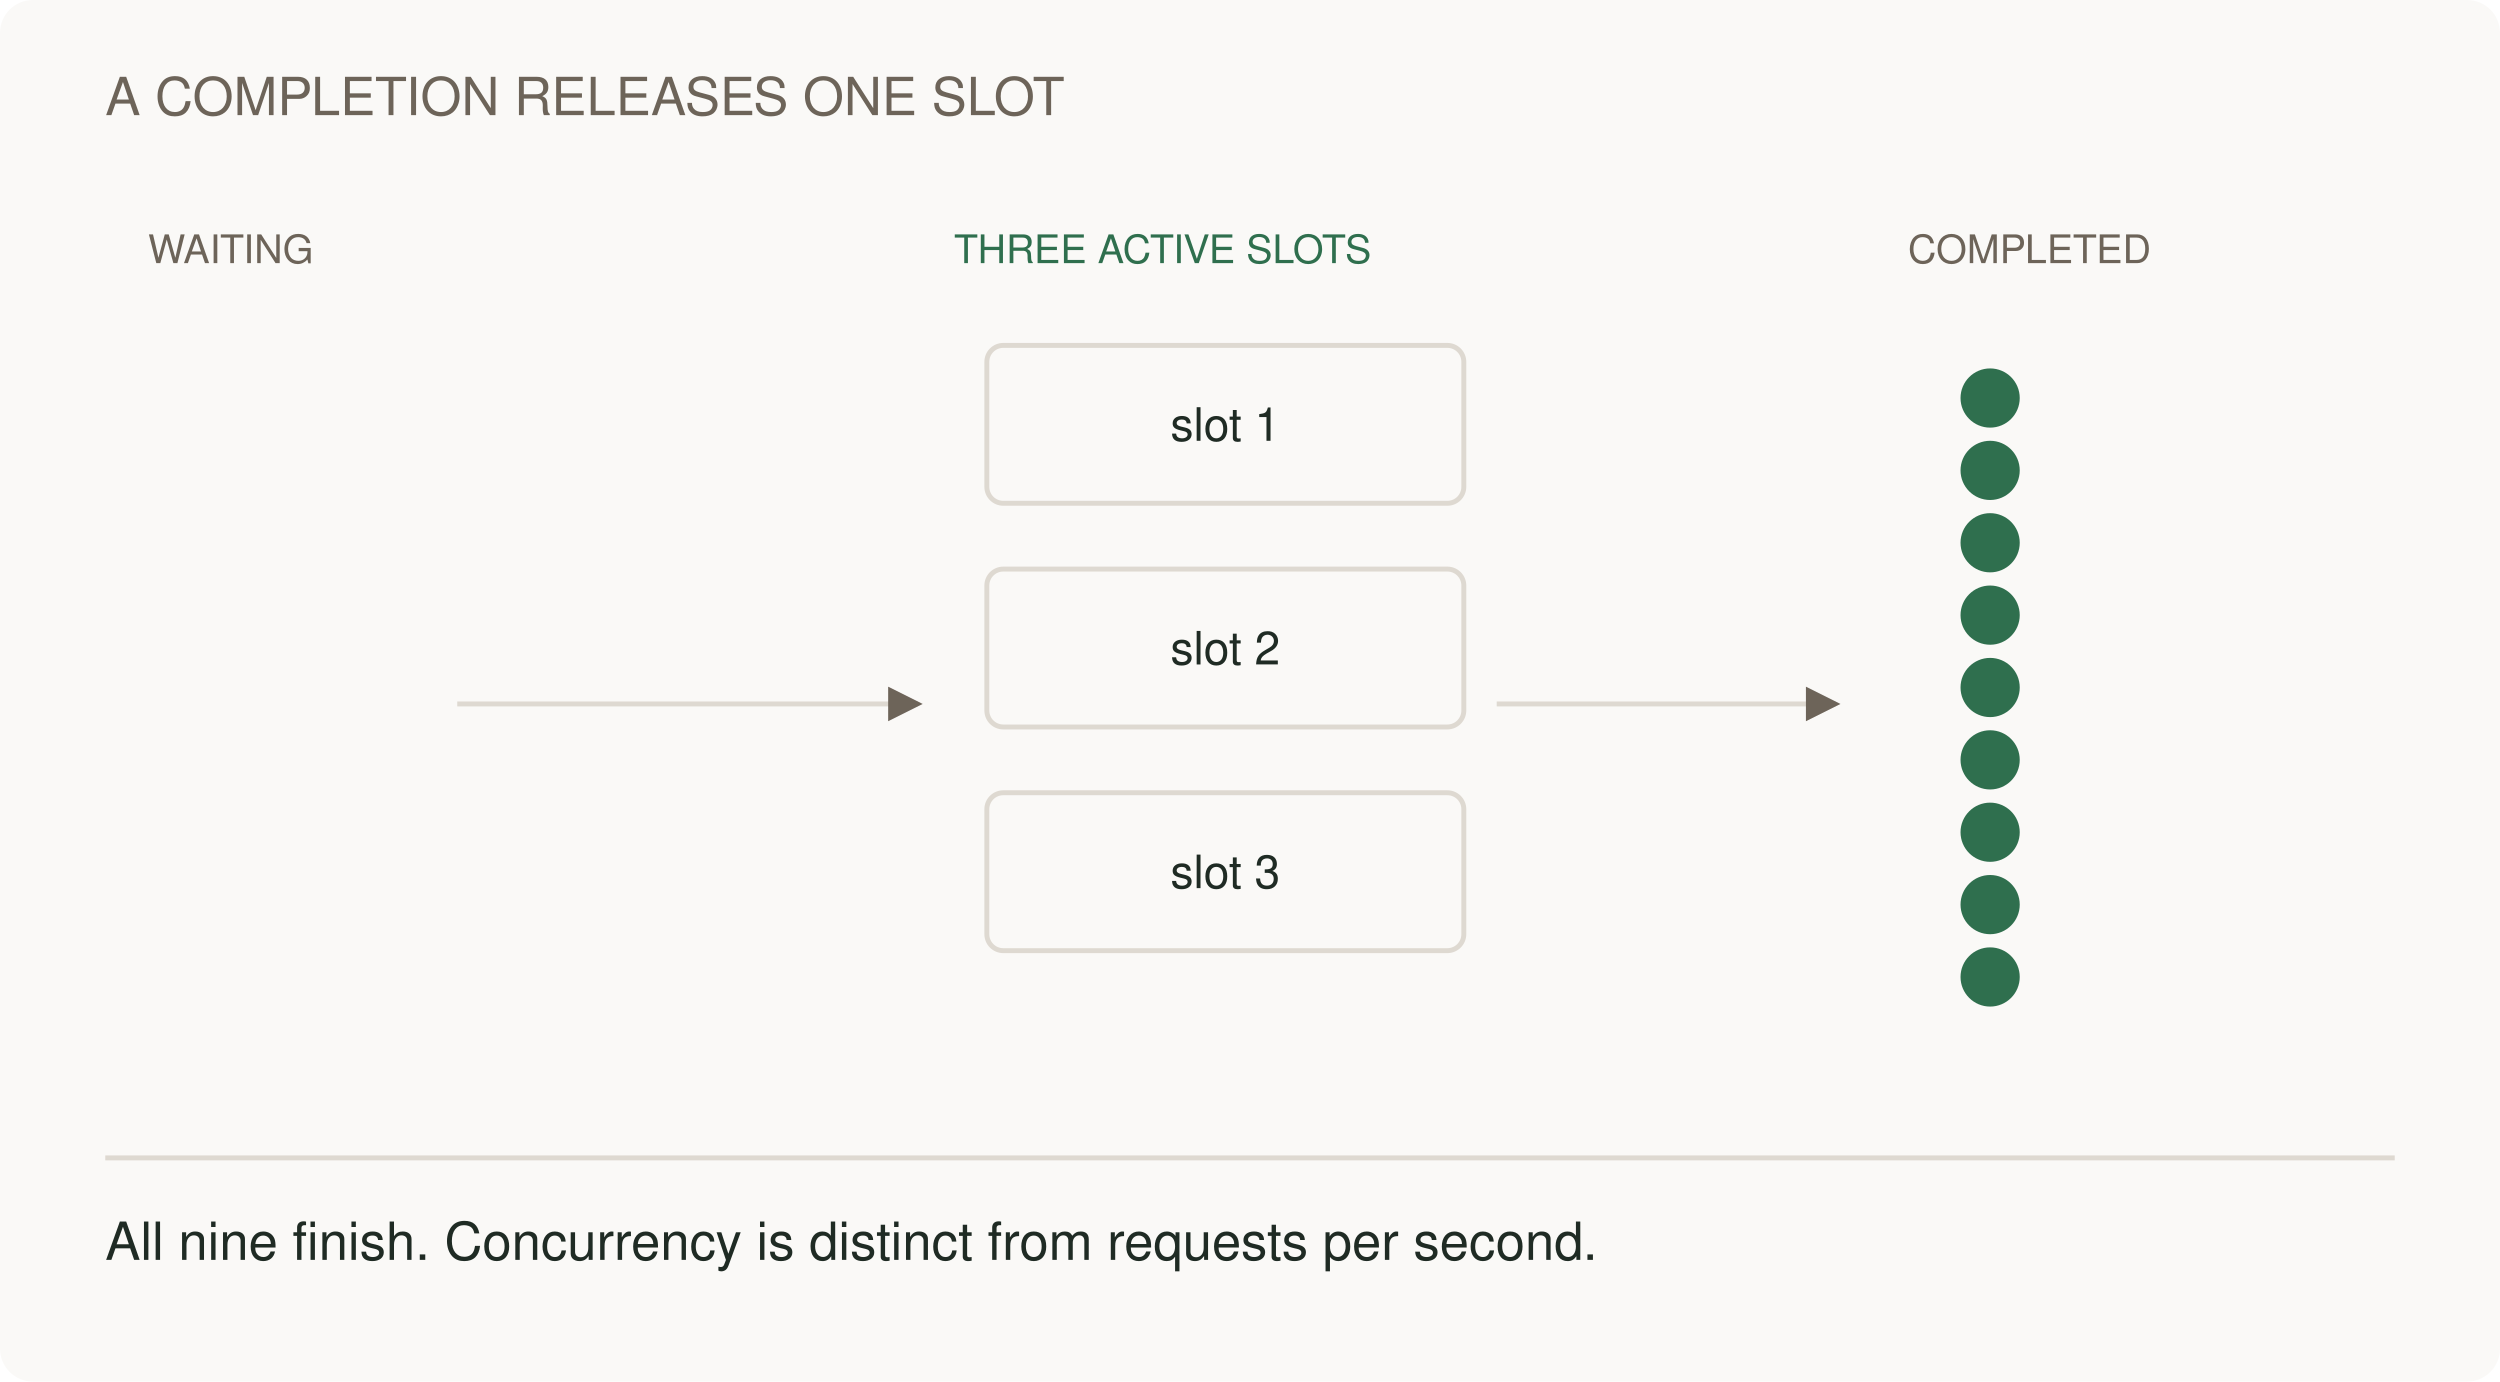
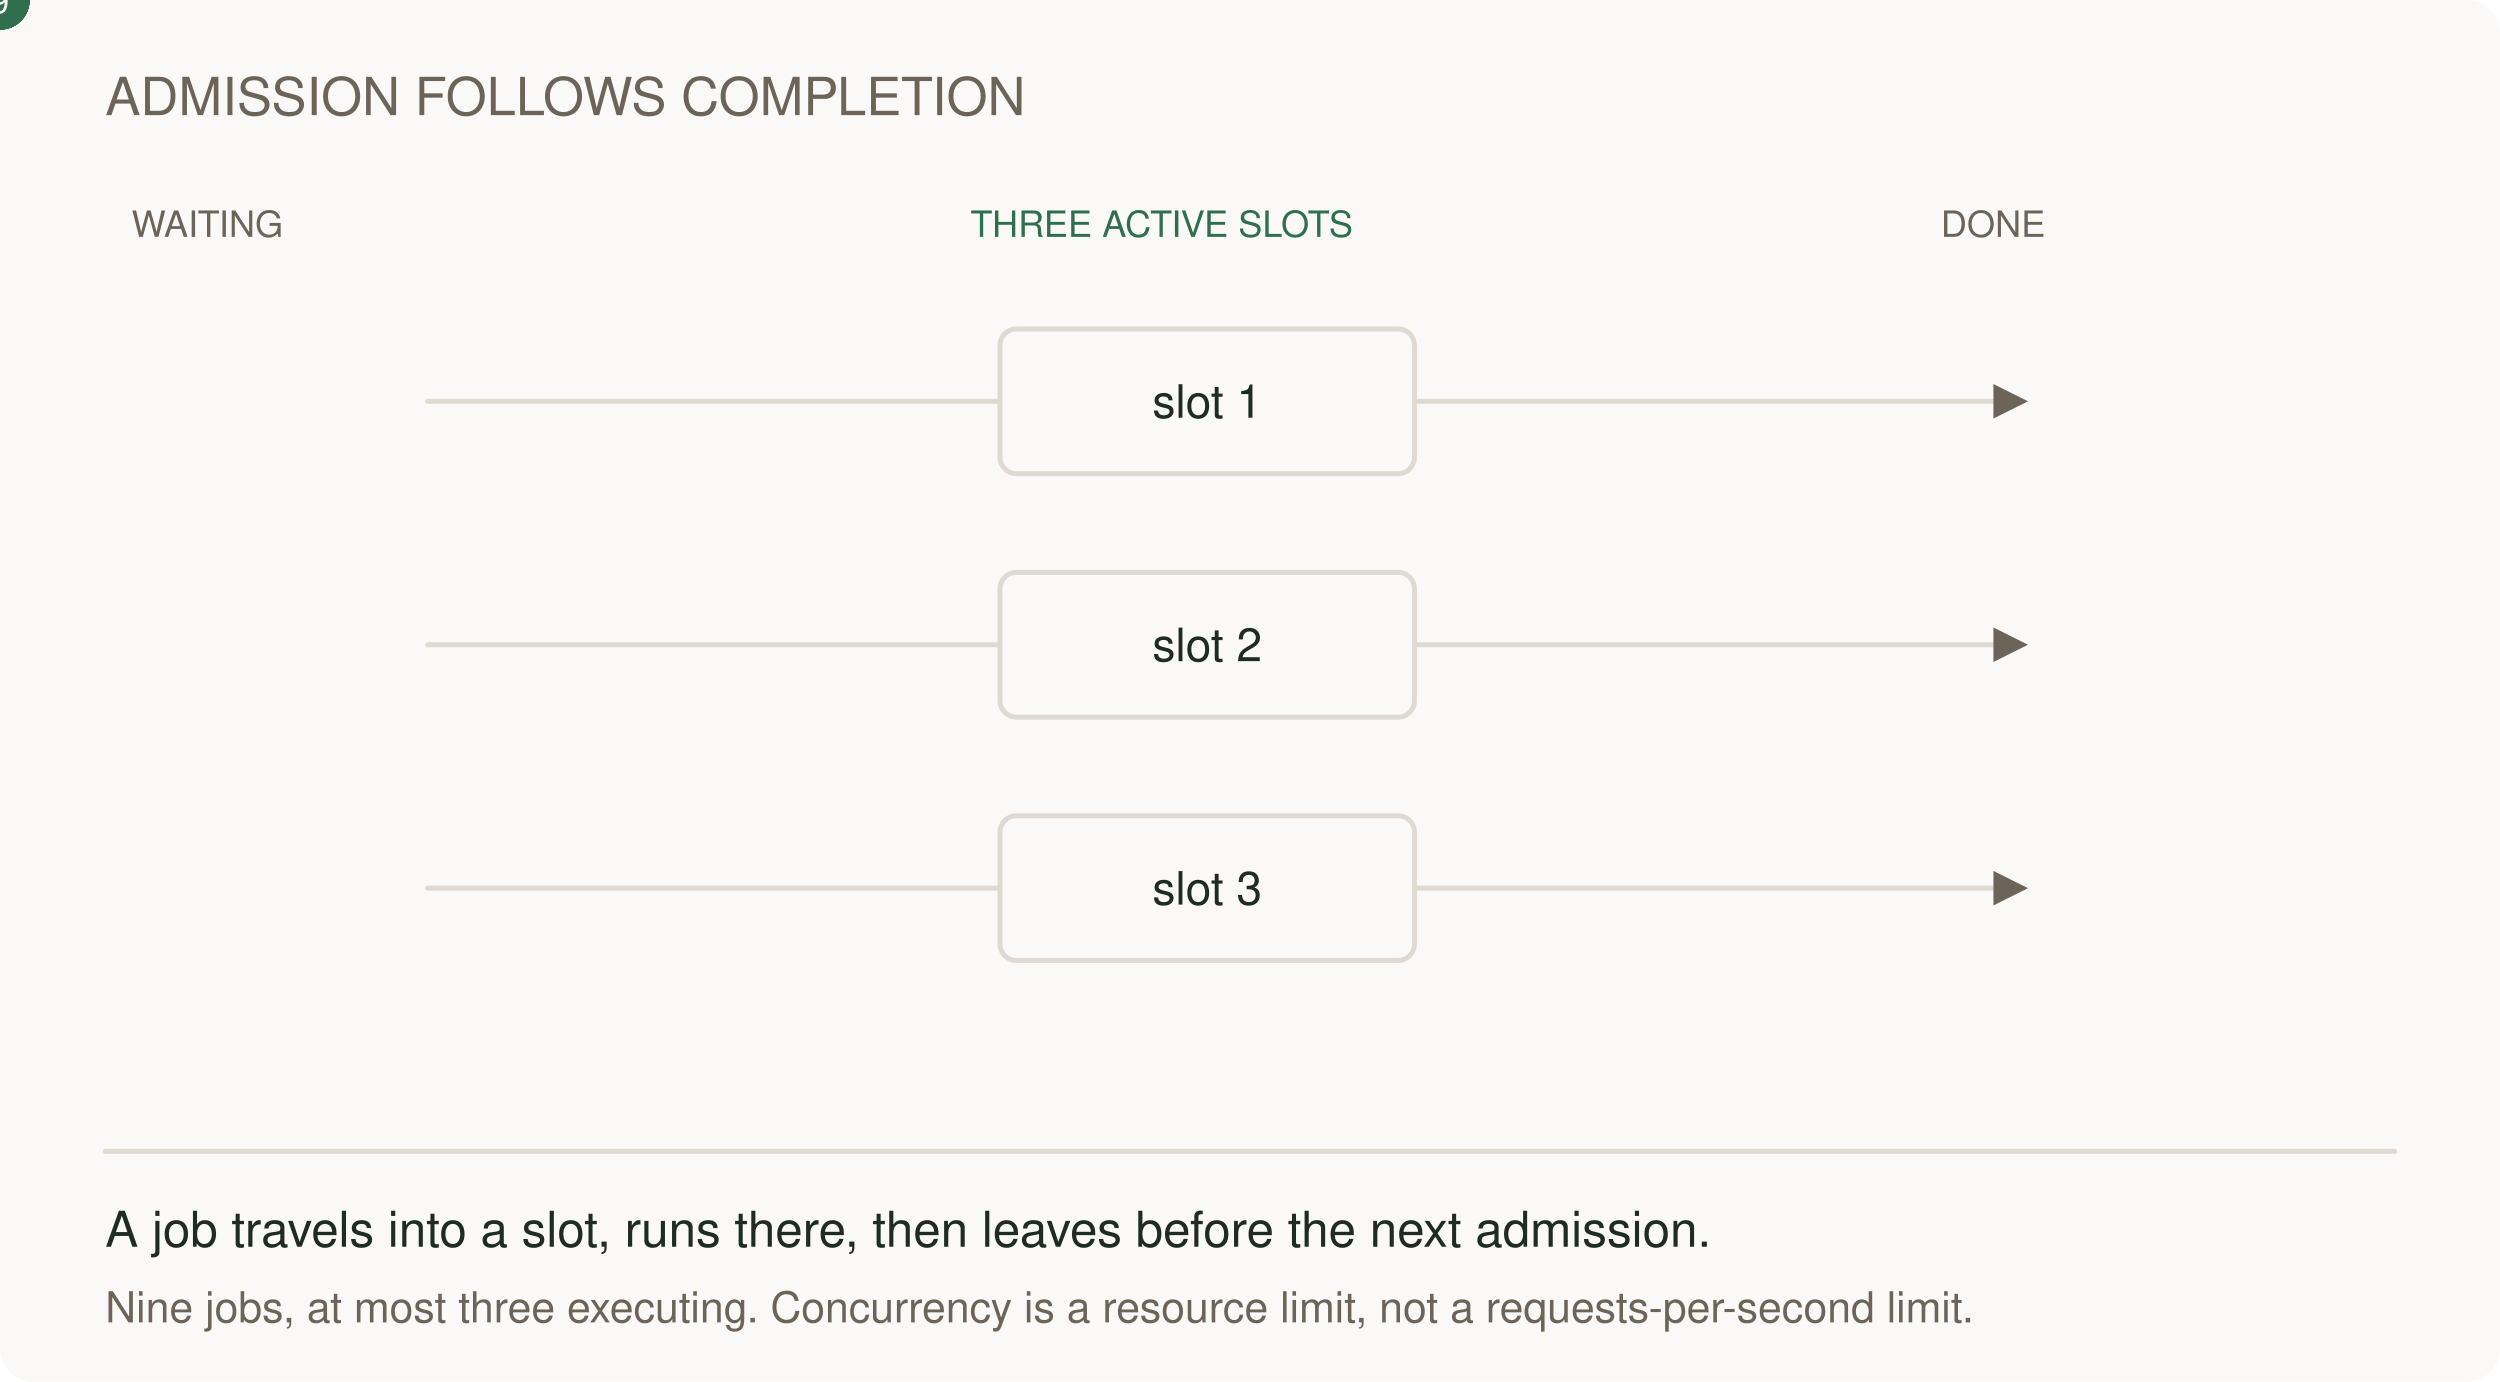
<svg xmlns="http://www.w3.org/2000/svg" viewBox="0 0 760 420" width="760" height="420" role="img" aria-labelledby="title desc">
  <defs>
-     <marker id="arrow" markerWidth="7" markerHeight="7" refX="6" refY="3.5" orient="auto">
+     <marker id="arrow" markerWidth="7" markerHeight="7" refX="6" refY="3.5" orient="auto-start-reverse">
      <path d="M0 0 L7 3.5 L0 7" fill="#6d6459" />
    </marker>
  </defs>
  <style>text{font-family:ui-sans-serif,-apple-system,Segoe UI,Helvetica,Arial,sans-serif}.still{display:none}@media(prefers-reduced-motion:reduce){.moving{display:none}.still{display:inline}}@media print{.moving{display:none}.still{display:inline}}</style>
  <rect width="760" height="420" rx="10" fill="#faf9f7" />
-   <text x="32" y="35" font-size="16" fill="#6d6459" text-anchor="start">A COMPLETION RELEASES ONE SLOT</text>
+   <text x="32" y="35" font-size="16" fill="#6d6459" text-anchor="start">ADMISSION FOLLOWS COMPLETION</text>
  <g class="moving">
-     <text x="45" y="80" font-size="12" fill="#6d6459" text-anchor="start">WAITING</text>
-     <text x="290" y="80" font-size="12" fill="#2f6f4e" text-anchor="start">THREE ACTIVE SLOTS</text>
-     <text x="580" y="80" font-size="12" fill="#6d6459" text-anchor="start">COMPLETED</text>
-     <rect x="300" y="105" width="145" height="48" rx="5" fill="#faf9f7" stroke="#ded9d1" stroke-width="1.5" />
-     <text x="372.5" y="134.0" font-size="14" fill="#1f2b24" text-anchor="middle">slot 1</text>
-     <rect x="300" y="173" width="145" height="48" rx="5" fill="#faf9f7" stroke="#ded9d1" stroke-width="1.5" />
-     <text x="372.5" y="202.0" font-size="14" fill="#1f2b24" text-anchor="middle">slot 2</text>
-     <rect x="300" y="241" width="145" height="48" rx="5" fill="#faf9f7" stroke="#ded9d1" stroke-width="1.5" />
-     <text x="372.5" y="270.0" font-size="14" fill="#1f2b24" text-anchor="middle">slot 3</text>
-     <circle cx="605" cy="121" r="9" fill="#2f6f4e">
-       <animate attributeName="cx" values="354;605;605;605;354" keyTimes="0.0;0.25;0.5;0.75;1.0" calcMode="discrete" dur="12s" repeatCount="indefinite" />
-       <animate attributeName="cy" values="129;121;121;121;129" keyTimes="0.0;0.25;0.5;0.75;1.0" calcMode="discrete" dur="12s" repeatCount="indefinite" />
-     </circle>
-     <circle cx="605" cy="143" r="9" fill="#2f6f4e">
-       <animate attributeName="cx" values="354;605;605;605;354" keyTimes="0.0;0.25;0.5;0.75;1.0" calcMode="discrete" dur="12s" repeatCount="indefinite" />
-       <animate attributeName="cy" values="197;143;143;143;197" keyTimes="0.0;0.25;0.5;0.75;1.0" calcMode="discrete" dur="12s" repeatCount="indefinite" />
-     </circle>
-     <circle cx="605" cy="165" r="9" fill="#2f6f4e">
-       <animate attributeName="cx" values="354;605;605;605;354" keyTimes="0.0;0.25;0.5;0.75;1.0" calcMode="discrete" dur="12s" repeatCount="indefinite" />
-       <animate attributeName="cy" values="265;165;165;165;265" keyTimes="0.0;0.25;0.5;0.75;1.0" calcMode="discrete" dur="12s" repeatCount="indefinite" />
-     </circle>
-     <circle cx="605" cy="187" r="9" fill="#2f6f4e">
-       <animate attributeName="cx" values="75;354;605;605;75" keyTimes="0.0;0.25;0.5;0.75;1.0" calcMode="discrete" dur="12s" repeatCount="indefinite" />
-       <animate attributeName="cy" values="188;129;187;187;188" keyTimes="0.0;0.25;0.5;0.75;1.0" calcMode="discrete" dur="12s" repeatCount="indefinite" />
-     </circle>
-     <circle cx="605" cy="209" r="9" fill="#2f6f4e">
-       <animate attributeName="cx" values="75;354;605;605;75" keyTimes="0.0;0.25;0.5;0.75;1.0" calcMode="discrete" dur="12s" repeatCount="indefinite" />
-       <animate attributeName="cy" values="210;197;209;209;210" keyTimes="0.0;0.25;0.5;0.75;1.0" calcMode="discrete" dur="12s" repeatCount="indefinite" />
-     </circle>
-     <circle cx="605" cy="231" r="9" fill="#2f6f4e">
-       <animate attributeName="cx" values="75;354;605;605;75" keyTimes="0.0;0.25;0.5;0.75;1.0" calcMode="discrete" dur="12s" repeatCount="indefinite" />
-       <animate attributeName="cy" values="232;265;231;231;232" keyTimes="0.0;0.25;0.5;0.75;1.0" calcMode="discrete" dur="12s" repeatCount="indefinite" />
-     </circle>
-     <circle cx="605" cy="253" r="9" fill="#2f6f4e">
-       <animate attributeName="cx" values="75;75;354;605;75" keyTimes="0.0;0.25;0.5;0.75;1.0" calcMode="discrete" dur="12s" repeatCount="indefinite" />
-       <animate attributeName="cy" values="254;254;129;253;254" keyTimes="0.0;0.25;0.5;0.75;1.0" calcMode="discrete" dur="12s" repeatCount="indefinite" />
-     </circle>
-     <circle cx="605" cy="275" r="9" fill="#2f6f4e">
-       <animate attributeName="cx" values="75;75;354;605;75" keyTimes="0.0;0.25;0.5;0.75;1.0" calcMode="discrete" dur="12s" repeatCount="indefinite" />
-       <animate attributeName="cy" values="276;276;197;275;276" keyTimes="0.0;0.25;0.5;0.75;1.0" calcMode="discrete" dur="12s" repeatCount="indefinite" />
-     </circle>
-     <circle cx="605" cy="297" r="9" fill="#2f6f4e">
-       <animate attributeName="cx" values="75;75;354;605;75" keyTimes="0.0;0.25;0.5;0.75;1.0" calcMode="discrete" dur="12s" repeatCount="indefinite" />
-       <animate attributeName="cy" values="298;298;265;297;298" keyTimes="0.0;0.25;0.5;0.75;1.0" calcMode="discrete" dur="12s" repeatCount="indefinite" />
-     </circle>
-     <line x1="139" y1="214" x2="279" y2="214" stroke="#ded9d1" stroke-width="1.5" marker-end="url(#arrow)" />
-     <line x1="455" y1="214" x2="558" y2="214" stroke="#ded9d1" stroke-width="1.5" marker-end="url(#arrow)" />
-     <line x1="32" y1="352" x2="728" y2="352" stroke="#ded9d1" stroke-width="1.5" />
-     <text x="32" y="383" font-size="16" fill="#1f2b24" text-anchor="start" opacity="0">
-       <animate attributeName="opacity" values="1;0;0;0;1" keyTimes="0.0;0.25;0.5;0.75;1.0" calcMode="discrete" dur="12s" repeatCount="indefinite" />Jobs 1–3 occupy the three slots; six wait.</text>
-     <text x="32" y="383" font-size="16" fill="#1f2b24" text-anchor="start" opacity="0">
-       <animate attributeName="opacity" values="0;1;0;0;0" keyTimes="0.0;0.25;0.5;0.75;1.0" calcMode="discrete" dur="12s" repeatCount="indefinite" />Only completion releases slots for jobs 4–6.</text>
-     <text x="32" y="383" font-size="16" fill="#1f2b24" text-anchor="start" opacity="0">
-       <animate attributeName="opacity" values="0;0;1;0;0" keyTimes="0.0;0.25;0.5;0.75;1.0" calcMode="discrete" dur="12s" repeatCount="indefinite" />Jobs 7–9 start. Active work never exceeds three.</text>
-     <text x="32" y="383" font-size="16" fill="#1f2b24" text-anchor="start" opacity="1">
-       <animate attributeName="opacity" values="0;0;0;1;0" keyTimes="0.0;0.25;0.5;0.75;1.0" calcMode="discrete" dur="12s" repeatCount="indefinite" />All nine finish. Concurrency is distinct from requests per second.</text>
+     <text x="40" y="72" font-size="11" fill="#6d6459" text-anchor="start">WAITING</text>
+     <text x="295" y="72" font-size="11" fill="#2f6f4e" text-anchor="start">THREE ACTIVE SLOTS</text>
+     <text x="590" y="72" font-size="11" fill="#6d6459" text-anchor="start">DONE</text>
+     <path d="M130 122 H304 M430 122 H615" stroke="#ded9d1" stroke-width="1.5" fill="none" stroke-linecap="round" stroke-linejoin="round" marker-end="url(#arrow)" />
+     <rect x="304" y="100" width="126" height="44" rx="5" stroke="#ded9d1" stroke-width="1.5" fill="#faf9f7" />
+     <text x="367.0" y="127.0" font-size="14" fill="#1f2b24" text-anchor="middle">slot 1</text>
+     <g>
+       <circle cx="0" cy="0" r="9" fill="#2f6f4e" />
+       <text x="0" y="4" font-size="10" fill="#faf9f7" text-anchor="middle">1</text>
+       <animateMotion path="M60 111 L365 122 H627" dur="9s" repeatCount="indefinite" calcMode="linear" keyTimes="0;0.1;0.19;0.29;1" keyPoints="0;0.538;0.538;1;1" />
+     </g>
+     <g>
+       <circle cx="0" cy="0" r="9" fill="#2f6f4e" />
+       <text x="0" y="4" font-size="10" fill="#faf9f7" text-anchor="middle">4</text>
+       <animateMotion path="M84 128 L365 122 H649" dur="9s" repeatCount="indefinite" calcMode="linear" keyTimes="0;0.3;0.4;0.49;0.59;1" keyPoints="0;0;0.497;0.497;1;1" />
+     </g>
+     <g>
+       <circle cx="0" cy="0" r="9" fill="#2f6f4e" />
+       <text x="0" y="4" font-size="10" fill="#faf9f7" text-anchor="middle">7</text>
+       <animateMotion path="M108 145 L365 122 H671" dur="9s" repeatCount="indefinite" calcMode="linear" keyTimes="0;0.6;0.7;0.79;0.89;1" keyPoints="0;0;0.457;0.457;1;1" />
+     </g>
+     <path d="M130 196 H304 M430 196 H615" stroke="#ded9d1" stroke-width="1.5" fill="none" stroke-linecap="round" stroke-linejoin="round" marker-end="url(#arrow)" />
+     <rect x="304" y="174" width="126" height="44" rx="5" stroke="#ded9d1" stroke-width="1.5" fill="#faf9f7" />
+     <text x="367.0" y="201.0" font-size="14" fill="#1f2b24" text-anchor="middle">slot 2</text>
+     <g>
+       <circle cx="0" cy="0" r="9" fill="#2f6f4e" />
+       <text x="0" y="4" font-size="10" fill="#faf9f7" text-anchor="middle">2</text>
+       <animateMotion path="M60 185 L365 196 H627" dur="9s" repeatCount="indefinite" calcMode="linear" keyTimes="0;0.1;0.19;0.29;1" keyPoints="0;0.538;0.538;1;1" />
+     </g>
+     <g>
+       <circle cx="0" cy="0" r="9" fill="#2f6f4e" />
+       <text x="0" y="4" font-size="10" fill="#faf9f7" text-anchor="middle">5</text>
+       <animateMotion path="M84 202 L365 196 H649" dur="9s" repeatCount="indefinite" calcMode="linear" keyTimes="0;0.3;0.4;0.49;0.59;1" keyPoints="0;0;0.497;0.497;1;1" />
+     </g>
+     <g>
+       <circle cx="0" cy="0" r="9" fill="#2f6f4e" />
+       <text x="0" y="4" font-size="10" fill="#faf9f7" text-anchor="middle">8</text>
+       <animateMotion path="M108 219 L365 196 H671" dur="9s" repeatCount="indefinite" calcMode="linear" keyTimes="0;0.6;0.7;0.79;0.89;1" keyPoints="0;0;0.457;0.457;1;1" />
+     </g>
+     <path d="M130 270 H304 M430 270 H615" stroke="#ded9d1" stroke-width="1.5" fill="none" stroke-linecap="round" stroke-linejoin="round" marker-end="url(#arrow)" />
+     <rect x="304" y="248" width="126" height="44" rx="5" stroke="#ded9d1" stroke-width="1.5" fill="#faf9f7" />
+     <text x="367.0" y="275.0" font-size="14" fill="#1f2b24" text-anchor="middle">slot 3</text>
+     <g>
+       <circle cx="0" cy="0" r="9" fill="#2f6f4e" />
+       <text x="0" y="4" font-size="10" fill="#faf9f7" text-anchor="middle">3</text>
+       <animateMotion path="M60 259 L365 270 H627" dur="9s" repeatCount="indefinite" calcMode="linear" keyTimes="0;0.1;0.19;0.29;1" keyPoints="0;0.538;0.538;1;1" />
+     </g>
+     <g>
+       <circle cx="0" cy="0" r="9" fill="#2f6f4e" />
+       <text x="0" y="4" font-size="10" fill="#faf9f7" text-anchor="middle">6</text>
+       <animateMotion path="M84 276 L365 270 H649" dur="9s" repeatCount="indefinite" calcMode="linear" keyTimes="0;0.3;0.4;0.49;0.59;1" keyPoints="0;0;0.497;0.497;1;1" />
+     </g>
+     <g>
+       <circle cx="0" cy="0" r="9" fill="#2f6f4e" />
+       <text x="0" y="4" font-size="10" fill="#faf9f7" text-anchor="middle">9</text>
+       <animateMotion path="M108 293 L365 270 H671" dur="9s" repeatCount="indefinite" calcMode="linear" keyTimes="0;0.6;0.7;0.79;0.89;1" keyPoints="0;0;0.457;0.457;1;1" />
+     </g>
+     <path d="M32 350 H728" stroke="#ded9d1" stroke-width="1.5" fill="none" stroke-linecap="round" stroke-linejoin="round" />
+     <text x="32" y="379" font-size="15" fill="#1f2b24" text-anchor="start">A job travels into a slot, runs there, then leaves before the next admission.</text>
+     <text x="32" y="402" font-size="13" fill="#6d6459" text-anchor="start">Nine jobs, at most three executing. Concurrency is a resource limit, not a requests-per-second limit.</text>
  </g>
  <g class="still">
-     <text x="45" y="80" font-size="12" fill="#6d6459" text-anchor="start">WAITING</text>
-     <text x="290" y="80" font-size="12" fill="#2f6f4e" text-anchor="start">THREE ACTIVE SLOTS</text>
-     <text x="580" y="80" font-size="12" fill="#6d6459" text-anchor="start">COMPLETED</text>
-     <rect x="300" y="105" width="145" height="48" rx="5" fill="#faf9f7" stroke="#ded9d1" stroke-width="1.5" />
-     <text x="372.5" y="134.0" font-size="14" fill="#1f2b24" text-anchor="middle">slot 1</text>
-     <rect x="300" y="173" width="145" height="48" rx="5" fill="#faf9f7" stroke="#ded9d1" stroke-width="1.5" />
-     <text x="372.5" y="202.0" font-size="14" fill="#1f2b24" text-anchor="middle">slot 2</text>
-     <rect x="300" y="241" width="145" height="48" rx="5" fill="#faf9f7" stroke="#ded9d1" stroke-width="1.5" />
-     <text x="372.5" y="270.0" font-size="14" fill="#1f2b24" text-anchor="middle">slot 3</text>
-     <circle cx="605" cy="121" r="9" fill="#2f6f4e" />
-     <circle cx="605" cy="143" r="9" fill="#2f6f4e" />
-     <circle cx="605" cy="165" r="9" fill="#2f6f4e" />
-     <circle cx="605" cy="187" r="9" fill="#2f6f4e" />
-     <circle cx="605" cy="209" r="9" fill="#2f6f4e" />
-     <circle cx="605" cy="231" r="9" fill="#2f6f4e" />
-     <circle cx="605" cy="253" r="9" fill="#2f6f4e" />
-     <circle cx="605" cy="275" r="9" fill="#2f6f4e" />
-     <circle cx="605" cy="297" r="9" fill="#2f6f4e" />
-     <line x1="139" y1="214" x2="279" y2="214" stroke="#ded9d1" stroke-width="1.5" marker-end="url(#arrow)" />
-     <line x1="455" y1="214" x2="558" y2="214" stroke="#ded9d1" stroke-width="1.5" marker-end="url(#arrow)" />
-     <line x1="32" y1="352" x2="728" y2="352" stroke="#ded9d1" stroke-width="1.5" />
-     <text x="32" y="383" font-size="16" fill="#1f2b24" text-anchor="start" opacity="0">Jobs 1–3 occupy the three slots; six wait.</text>
-     <text x="32" y="383" font-size="16" fill="#1f2b24" text-anchor="start" opacity="0">Only completion releases slots for jobs 4–6.</text>
-     <text x="32" y="383" font-size="16" fill="#1f2b24" text-anchor="start" opacity="0">Jobs 7–9 start. Active work never exceeds three.</text>
-     <text x="32" y="383" font-size="16" fill="#1f2b24" text-anchor="start" opacity="1">All nine finish. Concurrency is distinct from requests per second.</text>
+     <text x="40" y="72" font-size="11" fill="#6d6459" text-anchor="start">WAITING</text>
+     <text x="295" y="72" font-size="11" fill="#2f6f4e" text-anchor="start">THREE ACTIVE SLOTS</text>
+     <text x="590" y="72" font-size="11" fill="#6d6459" text-anchor="start">DONE</text>
+     <path d="M130 122 H304 M430 122 H615" stroke="#ded9d1" stroke-width="1.5" fill="none" stroke-linecap="round" stroke-linejoin="round" marker-end="url(#arrow)" />
+     <rect x="304" y="100" width="126" height="44" rx="5" stroke="#ded9d1" stroke-width="1.5" fill="#faf9f7" />
+     <text x="367.0" y="127.0" font-size="14" fill="#1f2b24" text-anchor="middle">slot 1</text>
+     <path d="M130 196 H304 M430 196 H615" stroke="#ded9d1" stroke-width="1.5" fill="none" stroke-linecap="round" stroke-linejoin="round" marker-end="url(#arrow)" />
+     <rect x="304" y="174" width="126" height="44" rx="5" stroke="#ded9d1" stroke-width="1.5" fill="#faf9f7" />
+     <text x="367.0" y="201.0" font-size="14" fill="#1f2b24" text-anchor="middle">slot 2</text>
+     <path d="M130 270 H304 M430 270 H615" stroke="#ded9d1" stroke-width="1.5" fill="none" stroke-linecap="round" stroke-linejoin="round" marker-end="url(#arrow)" />
+     <rect x="304" y="248" width="126" height="44" rx="5" stroke="#ded9d1" stroke-width="1.5" fill="#faf9f7" />
+     <text x="367.0" y="275.0" font-size="14" fill="#1f2b24" text-anchor="middle">slot 3</text>
+     <circle cx="627" cy="119" r="8" fill="#2f6f4e" />
+     <circle cx="649" cy="119" r="8" fill="#2f6f4e" />
+     <circle cx="671" cy="119" r="8" fill="#2f6f4e" />
+     <circle cx="627" cy="193" r="8" fill="#2f6f4e" />
+     <circle cx="649" cy="193" r="8" fill="#2f6f4e" />
+     <circle cx="671" cy="193" r="8" fill="#2f6f4e" />
+     <circle cx="627" cy="267" r="8" fill="#2f6f4e" />
+     <circle cx="649" cy="267" r="8" fill="#2f6f4e" />
+     <circle cx="671" cy="267" r="8" fill="#2f6f4e" />
+     <path d="M32 350 H728" stroke="#ded9d1" stroke-width="1.5" fill="none" stroke-linecap="round" stroke-linejoin="round" />
+     <text x="32" y="379" font-size="15" fill="#1f2b24" text-anchor="start">A job travels into a slot, runs there, then leaves before the next admission.</text>
+     <text x="32" y="402" font-size="13" fill="#6d6459" text-anchor="start">Nine jobs, at most three executing. Concurrency is a resource limit, not a requests-per-second limit.</text>
  </g>
</svg>
